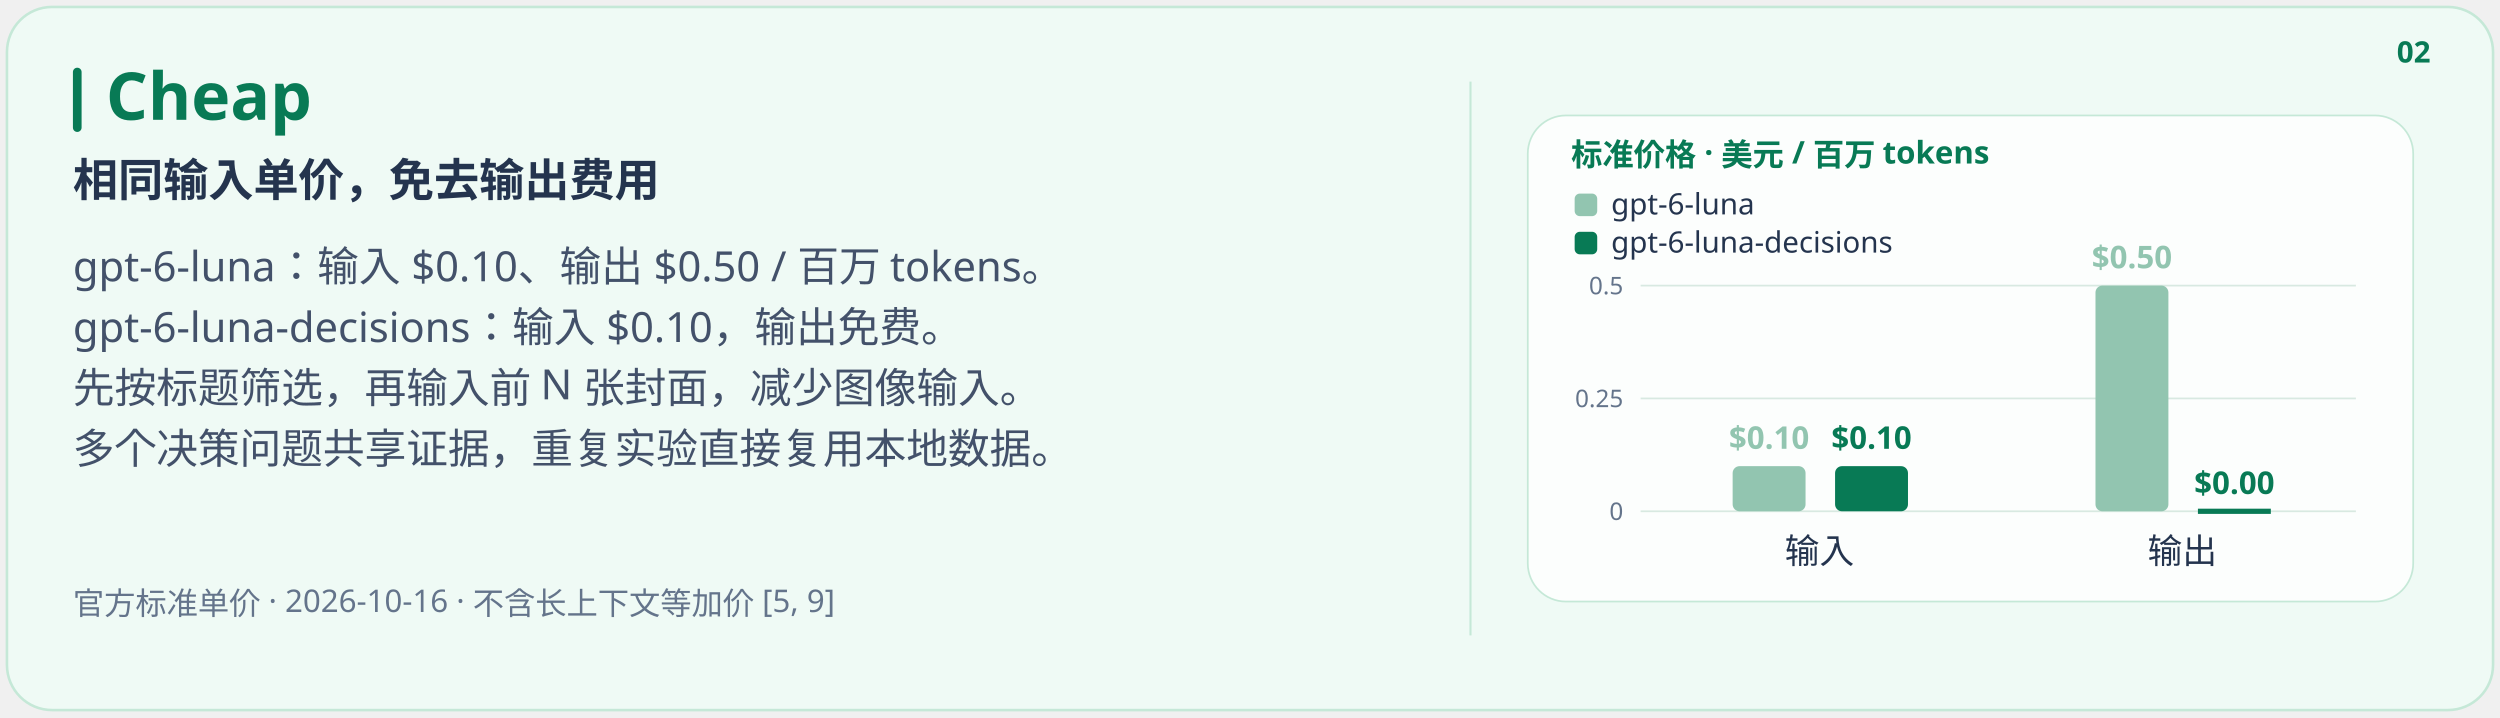
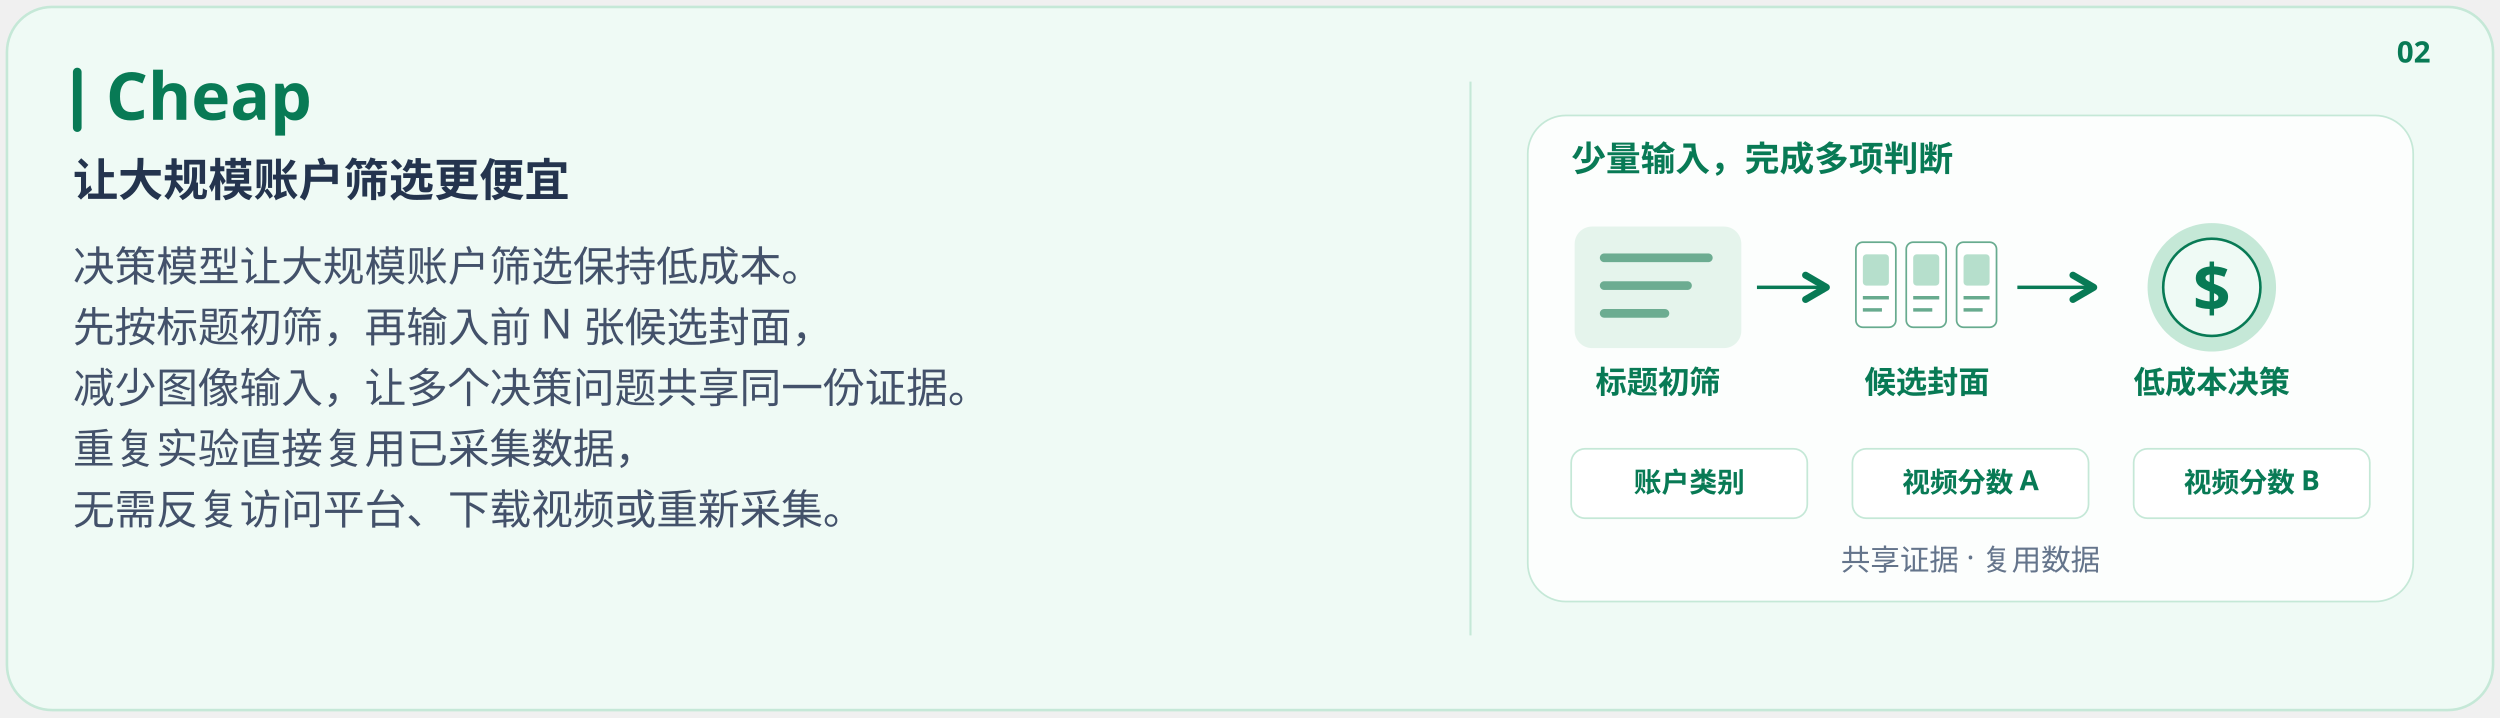
<svg xmlns="http://www.w3.org/2000/svg" width="1440" height="413" viewBox="0 0 1440 413" role="img" aria-labelledby="title description">
  <defs>
    <marker id="arrow" markerWidth="9" markerHeight="9" refX="7" refY="4.5" orient="auto">
      <path d="M1 1L7 4.5L1 8" fill="none" stroke="#087a55" stroke-width="2" stroke-linecap="round" stroke-linejoin="round" />
    </marker>
  </defs>
  <g font-family="Segoe UI, Microsoft YaHei, sans-serif">
    <g class="contribution" data-kind="Cheap" transform="translate(4,4)">
      <rect width="1432" height="405" rx="26" fill="#effaf5" stroke="#c5e8d7" stroke-width="1.5" />
      <g class="copy">
        <rect x="38" y="35" width="5" height="37" rx="2.5" fill="#087a55" />
        <text x="57" y="65" font-size="38" fill="#087a55" font-weight="700">Cheap</text>
-         <text x="38" y="109" font-size="26" fill="#24344e" font-weight="600">相同输入单价，免去输出费用</text>
-         <text x="38" y="158" font-size="24" fill="#43516a">gpt-6-luna：输入 $0.10、输出 $0.50 / 百万 tokens。</text>
-         <text x="38" y="193" font-size="24" fill="#43516a">gpt-6-luna-decisions：输入 $0.10，输出免费。</text>
-         <text x="38" y="228" font-size="24" fill="#43516a">先按标题筛选，再输入前 N 张封面，减少图像输入。</text>
-         <text x="38" y="263" font-size="24" fill="#43516a">多个决策问题共享证据，重复实验直接复用本地数据。</text>
-         <text x="38" y="350" font-size="18" fill="#64748b">官方标准单价 · 2026-10-16 · 不含长上下文等加价 [5, 9]</text>
+         <text x="38" y="109" font-size="26" fill="#24344e" font-weight="600">让大规模账户筛选更便宜</text>
+         <text x="38" y="158" font-size="24" fill="#43516a">决策模型让大规模账户筛选保持低成本。</text>
+         <text x="38" y="193" font-size="24" fill="#43516a">先按标题初筛，再输入前 N 张候选封面，</text>
+         <text x="38" y="228" font-size="24" fill="#43516a">减少图像输入，让多个决策问题共享同一份证据。</text>
+         <text x="38" y="263" font-size="24" fill="#43516a">重复实验直接复用已采集数据，</text>
+         <text x="38" y="298" font-size="24" fill="#43516a">无需反复访问平台、下载视频或重新采集。</text>
      </g>
      <text x="1396" y="32" font-size="17" fill="#087a55" font-weight="600" text-anchor="end">02</text>
      <path d="M843 43V362" stroke="#c5e8d7" stroke-width="1.2" />
      <g class="artwork" transform="translate(876,62.5)">
        <rect width="510" height="280" rx="22" fill="#fff" fill-opacity=".8" stroke="#c5e8d7" />
-         <text x="25" y="29" font-size="18" fill="#087a55" font-weight="600">标准价格 · 美元 / 百万 tokens</text>
-         <rect x="27" y="45" width="13" height="13" rx="3" fill="#92c5b0" />
-         <text x="48" y="57" font-size="17" fill="#24344e">gpt-6-luna</text>
-         <rect x="27" y="67" width="13" height="13" rx="3" fill="#087a55" />
-         <text x="48" y="79" font-size="17" fill="#24344e">gpt-6-luna-decisions</text>
-         <path d="M65 228H477" stroke="#d8e9e1" stroke-width="1" />
-         <text x="55" y="233" font-size="14" fill="#64748b" text-anchor="end">0</text>
-         <path d="M65 163H477" stroke="#d8e9e1" stroke-width="1" />
-         <text x="55" y="168" font-size="14" fill="#64748b" text-anchor="end">0.25</text>
-         <path d="M65 98H477" stroke="#d8e9e1" stroke-width="1" />
-         <text x="55" y="103" font-size="14" fill="#64748b" text-anchor="end">0.5</text>
-         <rect x="118" y="202.0" width="42" height="26.0" rx="4" fill="#92c5b0" />
-         <text x="139" y="192.0" font-size="18" fill="#92c5b0" font-weight="600" text-anchor="middle">$0.10</text>
-         <rect x="177" y="202.0" width="42" height="26.0" rx="4" fill="#087a55" />
-         <text x="198" y="192.0" font-size="18" fill="#087a55" font-weight="600" text-anchor="middle">$0.10</text>
-         <rect x="327" y="98.0" width="42" height="130.0" rx="4" fill="#92c5b0" />
-         <text x="348" y="88.0" font-size="18" fill="#92c5b0" font-weight="600" text-anchor="middle">$0.50</text>
-         <path d="M386 228h42" stroke="#087a55" stroke-width="3" />
-         <text x="407" y="218" font-size="18" fill="#087a55" font-weight="600" text-anchor="middle">$0.00</text>
-         <text x="168" y="258" font-size="20" fill="#24344e" text-anchor="middle">输入</text>
-         <text x="377" y="258" font-size="20" fill="#24344e" text-anchor="middle">输出</text>
+         <text x="25" y="32" font-size="20" fill="#087a55" font-weight="600">少量输入，完成多项判断</text>
+         <rect x="27" y="64" width="96" height="70" rx="10" fill="#e5f4ec" />
+         <path d="M44 82h60" stroke="#6cac91" stroke-width="5" stroke-linecap="round" />
+         <path d="M44 98h48" stroke="#6cac91" stroke-width="5" stroke-linecap="round" />
+         <path d="M44 114h35" stroke="#6cac91" stroke-width="5" stroke-linecap="round" />
+         <path d="M132 99H172" fill="none" stroke="#087a55" stroke-width="2" marker-end="url(#arrow)" />
+         <rect x="189" y="73" width="23" height="49" rx="4" fill="#fff" stroke="#68ab8f" />
+         <rect x="193" y="80" width="15" height="18" rx="2" fill="#b6dfcc" />
+         <path d="M193 105h15m-15 7h11" stroke="#68ab8f" stroke-width="2" />
+         <rect x="218" y="73" width="23" height="49" rx="4" fill="#fff" stroke="#68ab8f" />
+         <rect x="222" y="80" width="15" height="18" rx="2" fill="#b6dfcc" />
+         <path d="M222 105h15m-15 7h11" stroke="#68ab8f" stroke-width="2" />
+         <rect x="247" y="73" width="23" height="49" rx="4" fill="#fff" stroke="#68ab8f" />
+         <rect x="251" y="80" width="15" height="18" rx="2" fill="#b6dfcc" />
+         <path d="M251 105h15m-15 7h11" stroke="#68ab8f" stroke-width="2" />
+         <path d="M282 99H326" fill="none" stroke="#087a55" stroke-width="2" marker-end="url(#arrow)" />
+         <circle cx="394" cy="99" r="37" fill="#c5e8d7" />
+         <circle cx="394" cy="99" r="28" fill="#effaf5" stroke="#087a55" stroke-width="1.5" />
+         <text x="394" y="113" font-size="38" fill="#087a55" font-weight="700" text-anchor="middle">$</text>
+         <text x="75" y="160" font-size="18" fill="#087a55" font-weight="600" text-anchor="middle">标题初筛</text>
+         <text x="230" y="160" font-size="18" fill="#087a55" font-weight="600" text-anchor="middle">候选封面</text>
+         <text x="394" y="160" font-size="18" fill="#087a55" font-weight="600" text-anchor="middle">低成本决策</text>
+         <rect x="25" y="192" width="136" height="40" rx="8" fill="#fff" stroke="#c5e8d7" />
+         <text x="93" y="217" font-size="16" fill="#087a55" font-weight="600" text-anchor="middle">账户类别</text>
+         <rect x="187" y="192" width="136" height="40" rx="8" fill="#fff" stroke="#c5e8d7" />
+         <text x="255" y="217" font-size="16" fill="#087a55" font-weight="600" text-anchor="middle">视频分数 A</text>
+         <rect x="349" y="192" width="136" height="40" rx="8" fill="#fff" stroke="#c5e8d7" />
+         <text x="417" y="217" font-size="16" fill="#087a55" font-weight="600" text-anchor="middle">视频分数 B</text>
+         <text x="255" y="262" font-size="17" fill="#64748b" text-anchor="middle">共享证据 · 复用数据</text>
      </g>
    </g>
  </g>
</svg>
